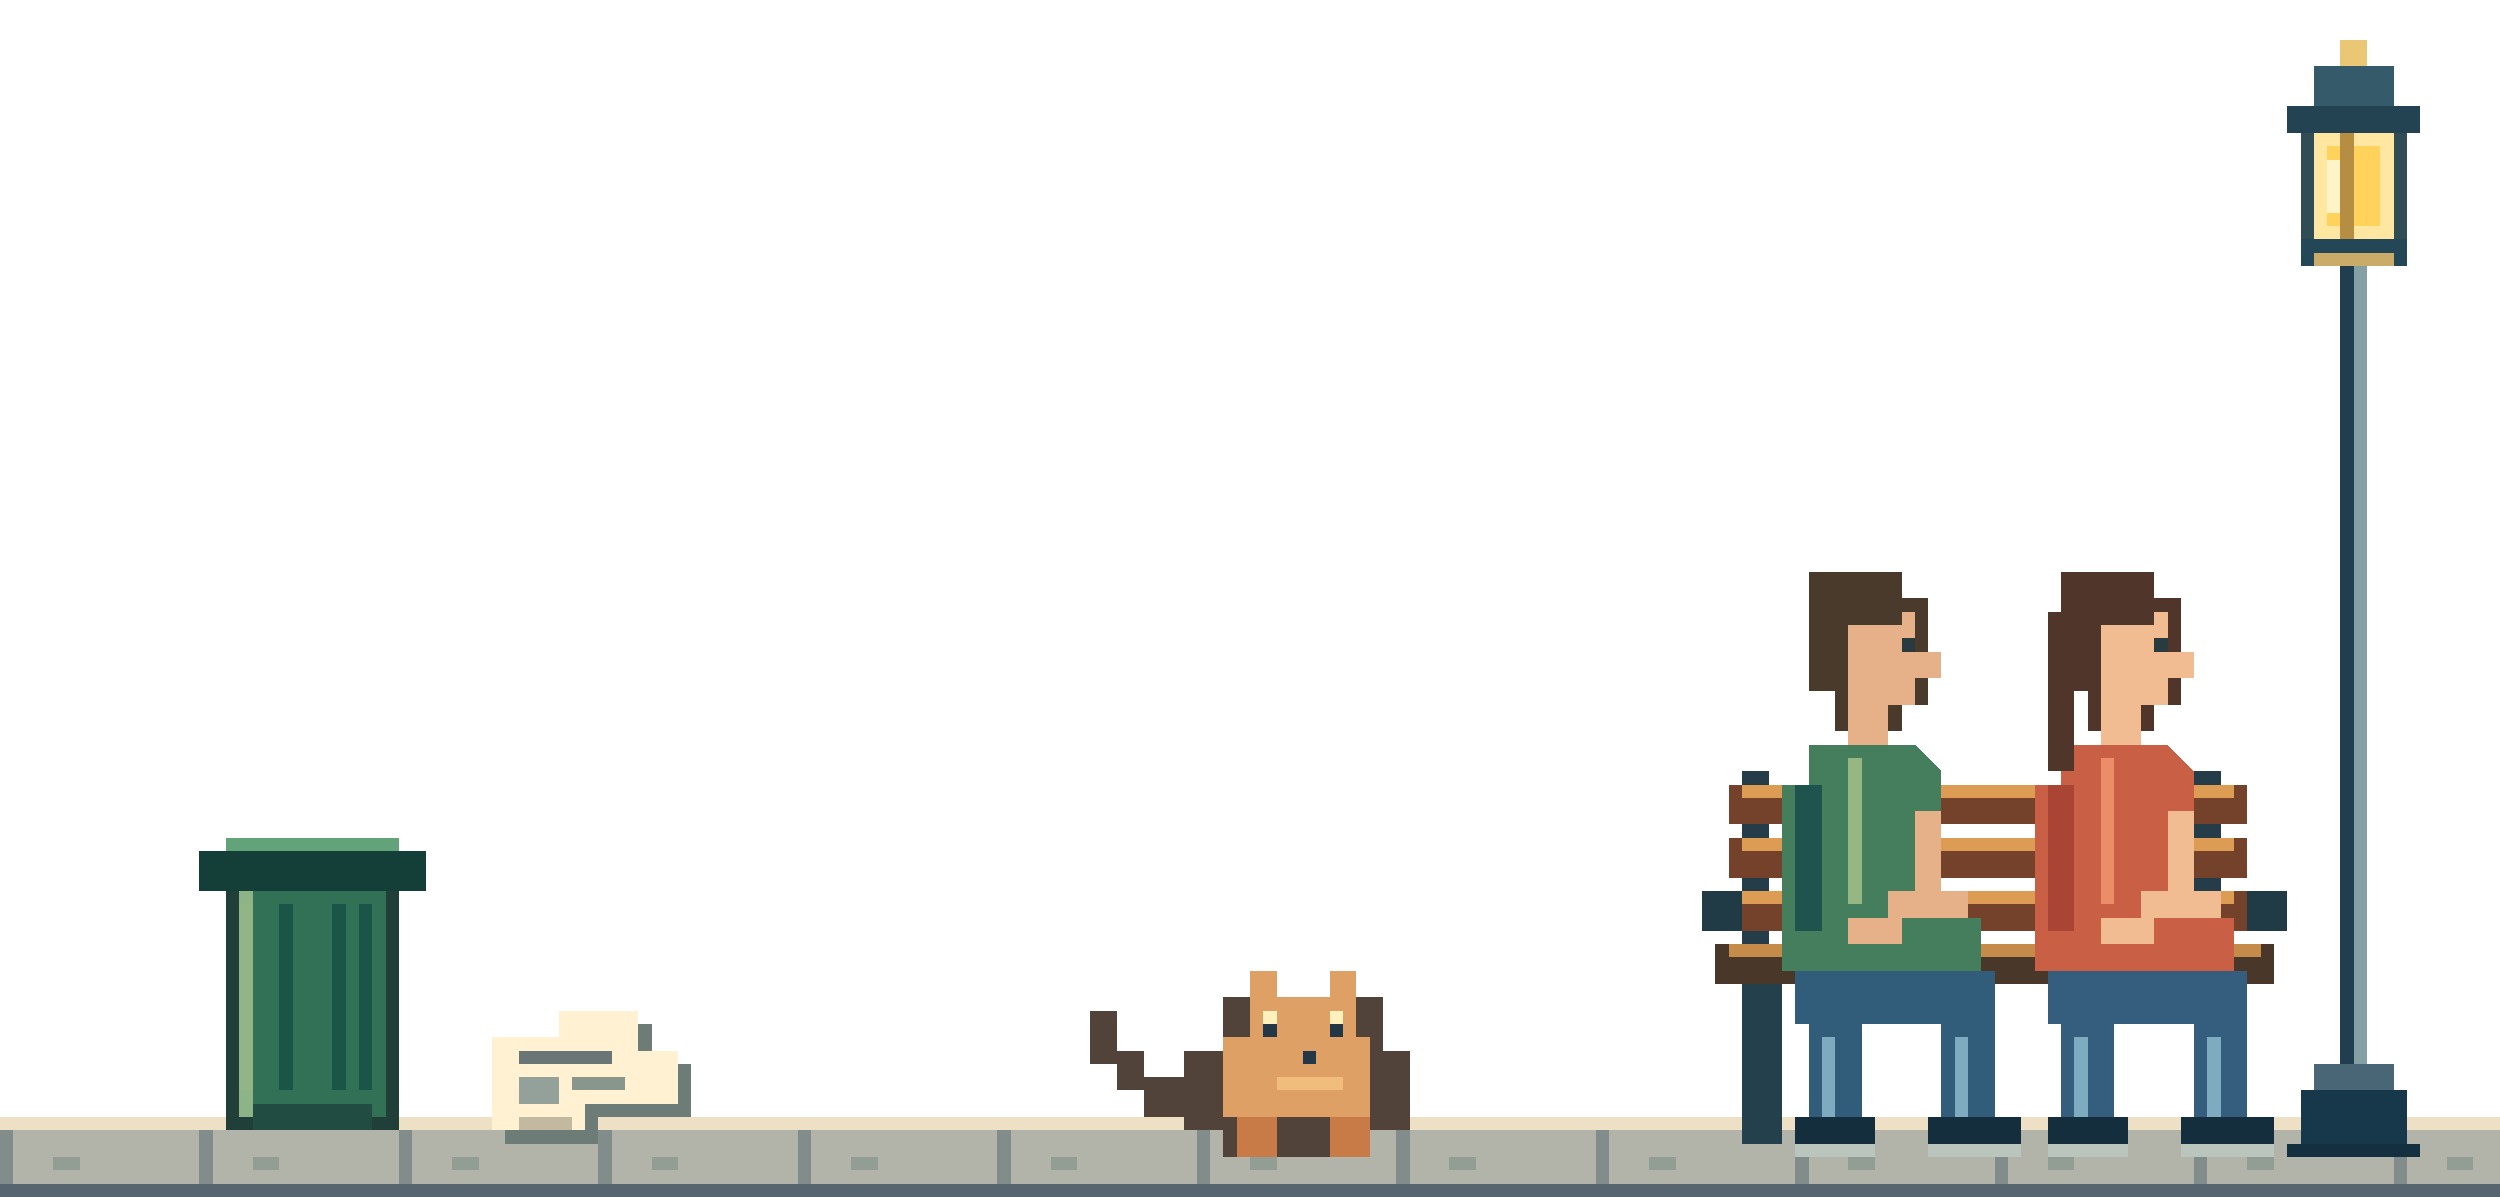
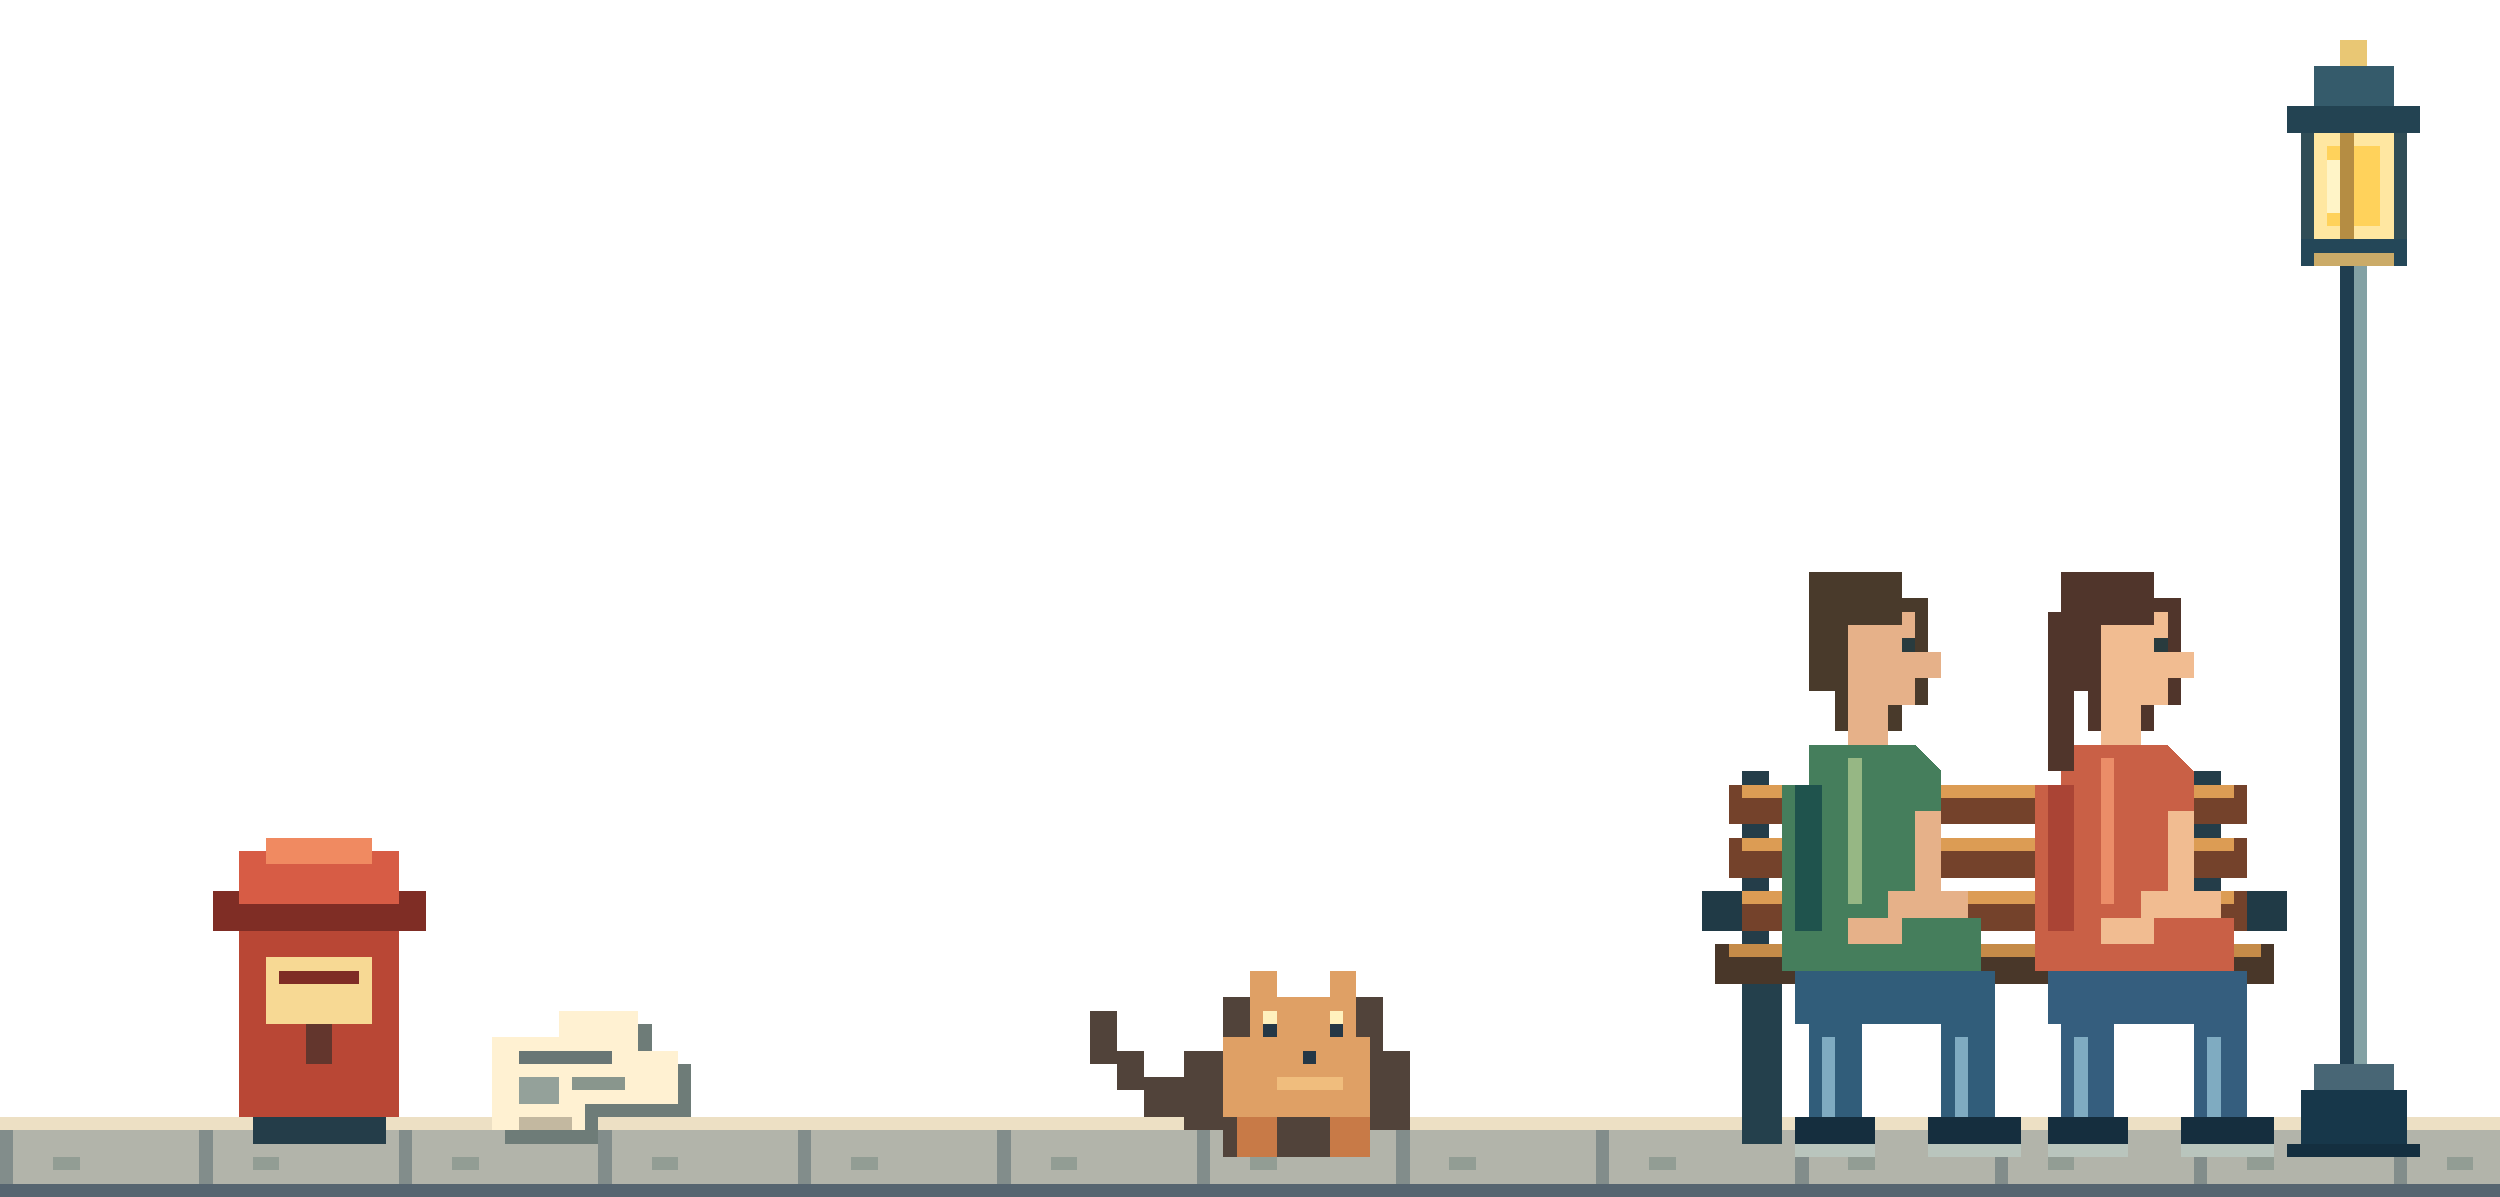
<svg xmlns="http://www.w3.org/2000/svg" viewBox="0 0 188 90" shape-rendering="crispEdges">
  <path d="M0,84h188v5h-188z" fill="#b2b4aa" />
  <path d="M0,84h188v1h-188z" fill="#ede0c4" />
  <path d="M0,89h188v1h-188z" fill="#566570" />
  <path d="M0,85h1v4h-1z" fill="#828d8b" />
  <path d="M4,87h2v1h-2z" fill="#929d94" />
  <path d="M15,85h1v4h-1z" fill="#828d8b" />
  <path d="M19,87h2v1h-2z" fill="#929d94" />
  <path d="M30,85h1v4h-1z" fill="#828d8b" />
  <path d="M34,87h2v1h-2z" fill="#929d94" />
  <path d="M45,85h1v4h-1z" fill="#828d8b" />
  <path d="M49,87h2v1h-2z" fill="#929d94" />
  <path d="M60,85h1v4h-1z" fill="#828d8b" />
  <path d="M64,87h2v1h-2z" fill="#929d94" />
  <path d="M75,85h1v4h-1z" fill="#828d8b" />
  <path d="M79,87h2v1h-2z" fill="#929d94" />
  <path d="M90,85h1v4h-1z" fill="#828d8b" />
  <path d="M94,87h2v1h-2z" fill="#929d94" />
  <path d="M105,85h1v4h-1z" fill="#828d8b" />
  <path d="M109,87h2v1h-2z" fill="#929d94" />
  <path d="M120,85h1v4h-1z" fill="#828d8b" />
  <path d="M124,87h2v1h-2z" fill="#929d94" />
  <path d="M135,85h1v4h-1z" fill="#828d8b" />
  <path d="M139,87h2v1h-2z" fill="#929d94" />
  <path d="M150,85h1v4h-1z" fill="#828d8b" />
  <path d="M154,87h2v1h-2z" fill="#929d94" />
  <path d="M165,85h1v4h-1z" fill="#828d8b" />
  <path d="M169,87h2v1h-2z" fill="#929d94" />
  <path d="M180,85h1v4h-1z" fill="#828d8b" />
  <path d="M184,87h2v1h-2z" fill="#929d94" />
-   <path d="M17,65h13v20h-13z" fill="#203f39" />
-   <path d="M18,66h11v18h-11z" fill="#337157" />
-   <path d="M18,66h11v1h-11zM18,66h1v18h-1z" fill="#8cb486" />
-   <path d="M15,64h17v3h-17z" fill="#143f39" />
-   <path d="M17,63h13v1h-13z" fill="#62a379" />
-   <path d="M18,68h1v14h-1z" fill="#92b586" />
-   <path d="M21,68h1v14h-1zM25,68h1v14h-1zM27,68h1v14h-1z" fill="#1b5547" />
-   <path d="M19,83h9v2h-9z" fill="#214c42" />
+   <g id="street-mailbox">
+     <path d="M18 66h12v18H18z" fill="#b94735" />
+     <path d="M16 67h16v3H16z" fill="#7f2d25" />
+     <path d="M18 64h12v4H18z" fill="#d75c45" />
+     <path d="M20 63h8v2H20z" fill="#f08a61" />
+     <path d="M20 72h8v5h-8z" fill="#f7d994" />
+     <path d="M21 73h6v1h-6z" fill="#7f2d25" />
+     <path d="M23 77h2v3h-2z" fill="#63362d" />
+     <path d="M19 84h10v2H19z" fill="#243d49" />
+   </g>
  <polygon points="38,79 43,79 43,77 49,77 49,80 52,80 52,84 45,84 45,86 38,86" fill="#6e7c78" />
  <polygon points="37,78 42,78 42,76 48,76 48,79 51,79 51,83 44,83 44,85 37,85" fill="#fff1d2" />
  <path d="M39,79h7v1h-7z" fill="#697675" />
  <path d="M39,81h3v2h-3z" fill="#94a19a" />
  <path d="M43,81h4v1h-4z" fill="#89968d" />
  <path d="M39,84h4v1h-4z" fill="#c3b8a0" />
  <path d="M131,58h2v26h-2zM165,58h2v26h-2z" fill="#243d49" />
  <path d="M130,59h39v3h-39z" fill="#74422b" />
  <path d="M131,59h37v1h-37z" fill="#dc9c54" />
  <path d="M130,63h39v3h-39z" fill="#74422b" />
  <path d="M131,63h37v1h-37z" fill="#dc9c54" />
  <path d="M130,67h39v3h-39z" fill="#74422b" />
  <path d="M131,67h37v1h-37z" fill="#dc9c54" />
  <path d="M129,71h42v3h-42z" fill="#493729" />
  <path d="M130,71h40v1h-40z" fill="#c58b48" />
  <path d="M131,74h3v12h-3zM166,74h3v12h-3z" fill="#24404c" />
  <path d="M128,67h3v3h-3zM169,67h3v3h-3z" fill="#203a46" />
  <polygon points="136,43 143,43 143,45 145,45 145,53 143,53 143,55 138,55 138,52 136,52" fill="#493a2b" />
  <path d="M139,46h5v7h-5zM144,49h2v2h-2z" fill="#e6b189" />
  <path d="M143,48h1v1h-1z" fill="#293b3e" />
  <path d="M139,53h3v4h-3z" fill="#e6b189" />
  <path d="M137,45h6v2h-6z" fill="#493a2b" />
  <polygon points="136,56 144,56 146,58 146,69 149,69 149,73 134,73 134,59 136,59" fill="#457e5c" />
  <path d="M135,59h2v11h-2z" fill="#1f534d" />
  <path d="M139,57h1v11h-1z" fill="#96b784" />
  <path d="M144,61h2v6h-2zM142,67h6v2h-6zM139,69h4v2h-4z" fill="#e6b189" />
  <path d="M135,73h15v4h-15zM146,75h4v9h-4zM136,76h4v8h-4z" fill="#315d7a" />
  <path d="M137,78h1v6h-1zM147,78h1v6h-1z" fill="#7fabc1" />
  <path d="M135,84h6v2h-6zM145,84h7v2h-7z" fill="#152e3e" />
  <path d="M135,86h6v1h-6zM145,86h7v1h-7z" fill="#b9c5bd" />
  <polygon points="155,43 162,43 162,45 164,45 164,53 162,53 162,55 157,55 157,52 155,52" fill="#50352b" />
  <path d="M158,46h5v7h-5zM163,49h2v2h-2z" fill="#f1bc91" />
  <path d="M162,48h1v1h-1z" fill="#293b3e" />
  <path d="M158,53h3v4h-3z" fill="#f1bc91" />
  <path d="M156,45h6v2h-6z" fill="#50352b" />
  <polygon points="155,56 163,56 165,58 165,69 168,69 168,73 153,73 153,59 155,59" fill="#c96046" />
  <path d="M154,59h2v11h-2z" fill="#aa4435" />
  <path d="M158,57h1v11h-1z" fill="#eb8d68" />
  <path d="M163,61h2v6h-2zM161,67h6v2h-6zM158,69h4v2h-4z" fill="#f1bc91" />
  <path d="M154,73h15v4h-15zM165,75h4v9h-4zM155,76h4v8h-4z" fill="#355e7e" />
  <path d="M156,78h1v6h-1zM166,78h1v6h-1z" fill="#7fabc1" />
  <path d="M154,84h6v2h-6zM164,84h7v2h-7z" fill="#152e3e" />
  <path d="M154,86h6v1h-6zM164,86h7v1h-7z" fill="#b9c5bd" />
  <path d="M154,46h2v12h-2z" fill="#50352b" />
  <path d="M176,18h2v66h-2z" fill="#203e50" />
  <path d="M177,20h1v63h-1z" fill="#83a1a4" />
  <path d="M173,82h8v4h-8z" fill="#17374a" />
  <path d="M174,80h6v2h-6z" fill="#486675" />
  <path d="M172,86h10v1h-10z" fill="#142f40" />
  <path d="M173,18h8v2h-8z" fill="#244758" />
  <path d="M172,8h10v2h-10z" fill="#234352" />
  <path d="M174,5h6v3h-6z" fill="#355b6b" />
  <path d="M176,3h2v2h-2z" fill="#e9c774" />
  <path d="M174,10h7v8h-7z" fill="#ffe7a1" />
  <path d="M175,11h4v6h-4z" fill="#ffd25b" />
  <path d="M175,12h2v4h-2z" fill="#fff4c7" />
  <path d="M173,10h1v8h-1zM180,10h1v8h-1z" fill="#304d56" />
  <path d="M176,10h1v8h-1z" fill="#b58d43" />
  <path d="M174,19h6v1h-6z" fill="#cbab68" />
  <g id="door-cat">
    <path d="M89,79h3v-4h2v-2h2v2h4v-2h2v2h2v4h2v6h-3v2h-11v-2h-3zM89,81h-3v-2h-2v-3h-2v4h2v2h2v2h3z" fill="#51433a" />
    <path d="M92,78h11v6h-11zM94,75h8v6h-8z" fill="#dfa065" />
    <path d="M94,73h2v3h-2zM100,73h2v3h-2z" fill="#dfa065" />
    <path d="M95,76h1v1h-1zM100,76h1v1h-1z" fill="#fff1bd" />
    <path d="M95,77h1v1h-1zM100,77h1v1h-1zM98,79h1v1h-1z" fill="#243746" />
    <path d="M93,84h3v3h-3zM100,84h3v3h-3z" fill="#c87a47" />
    <path d="M96,81h5v1h-5z" fill="#f0bd7d" />
  </g>
</svg>
